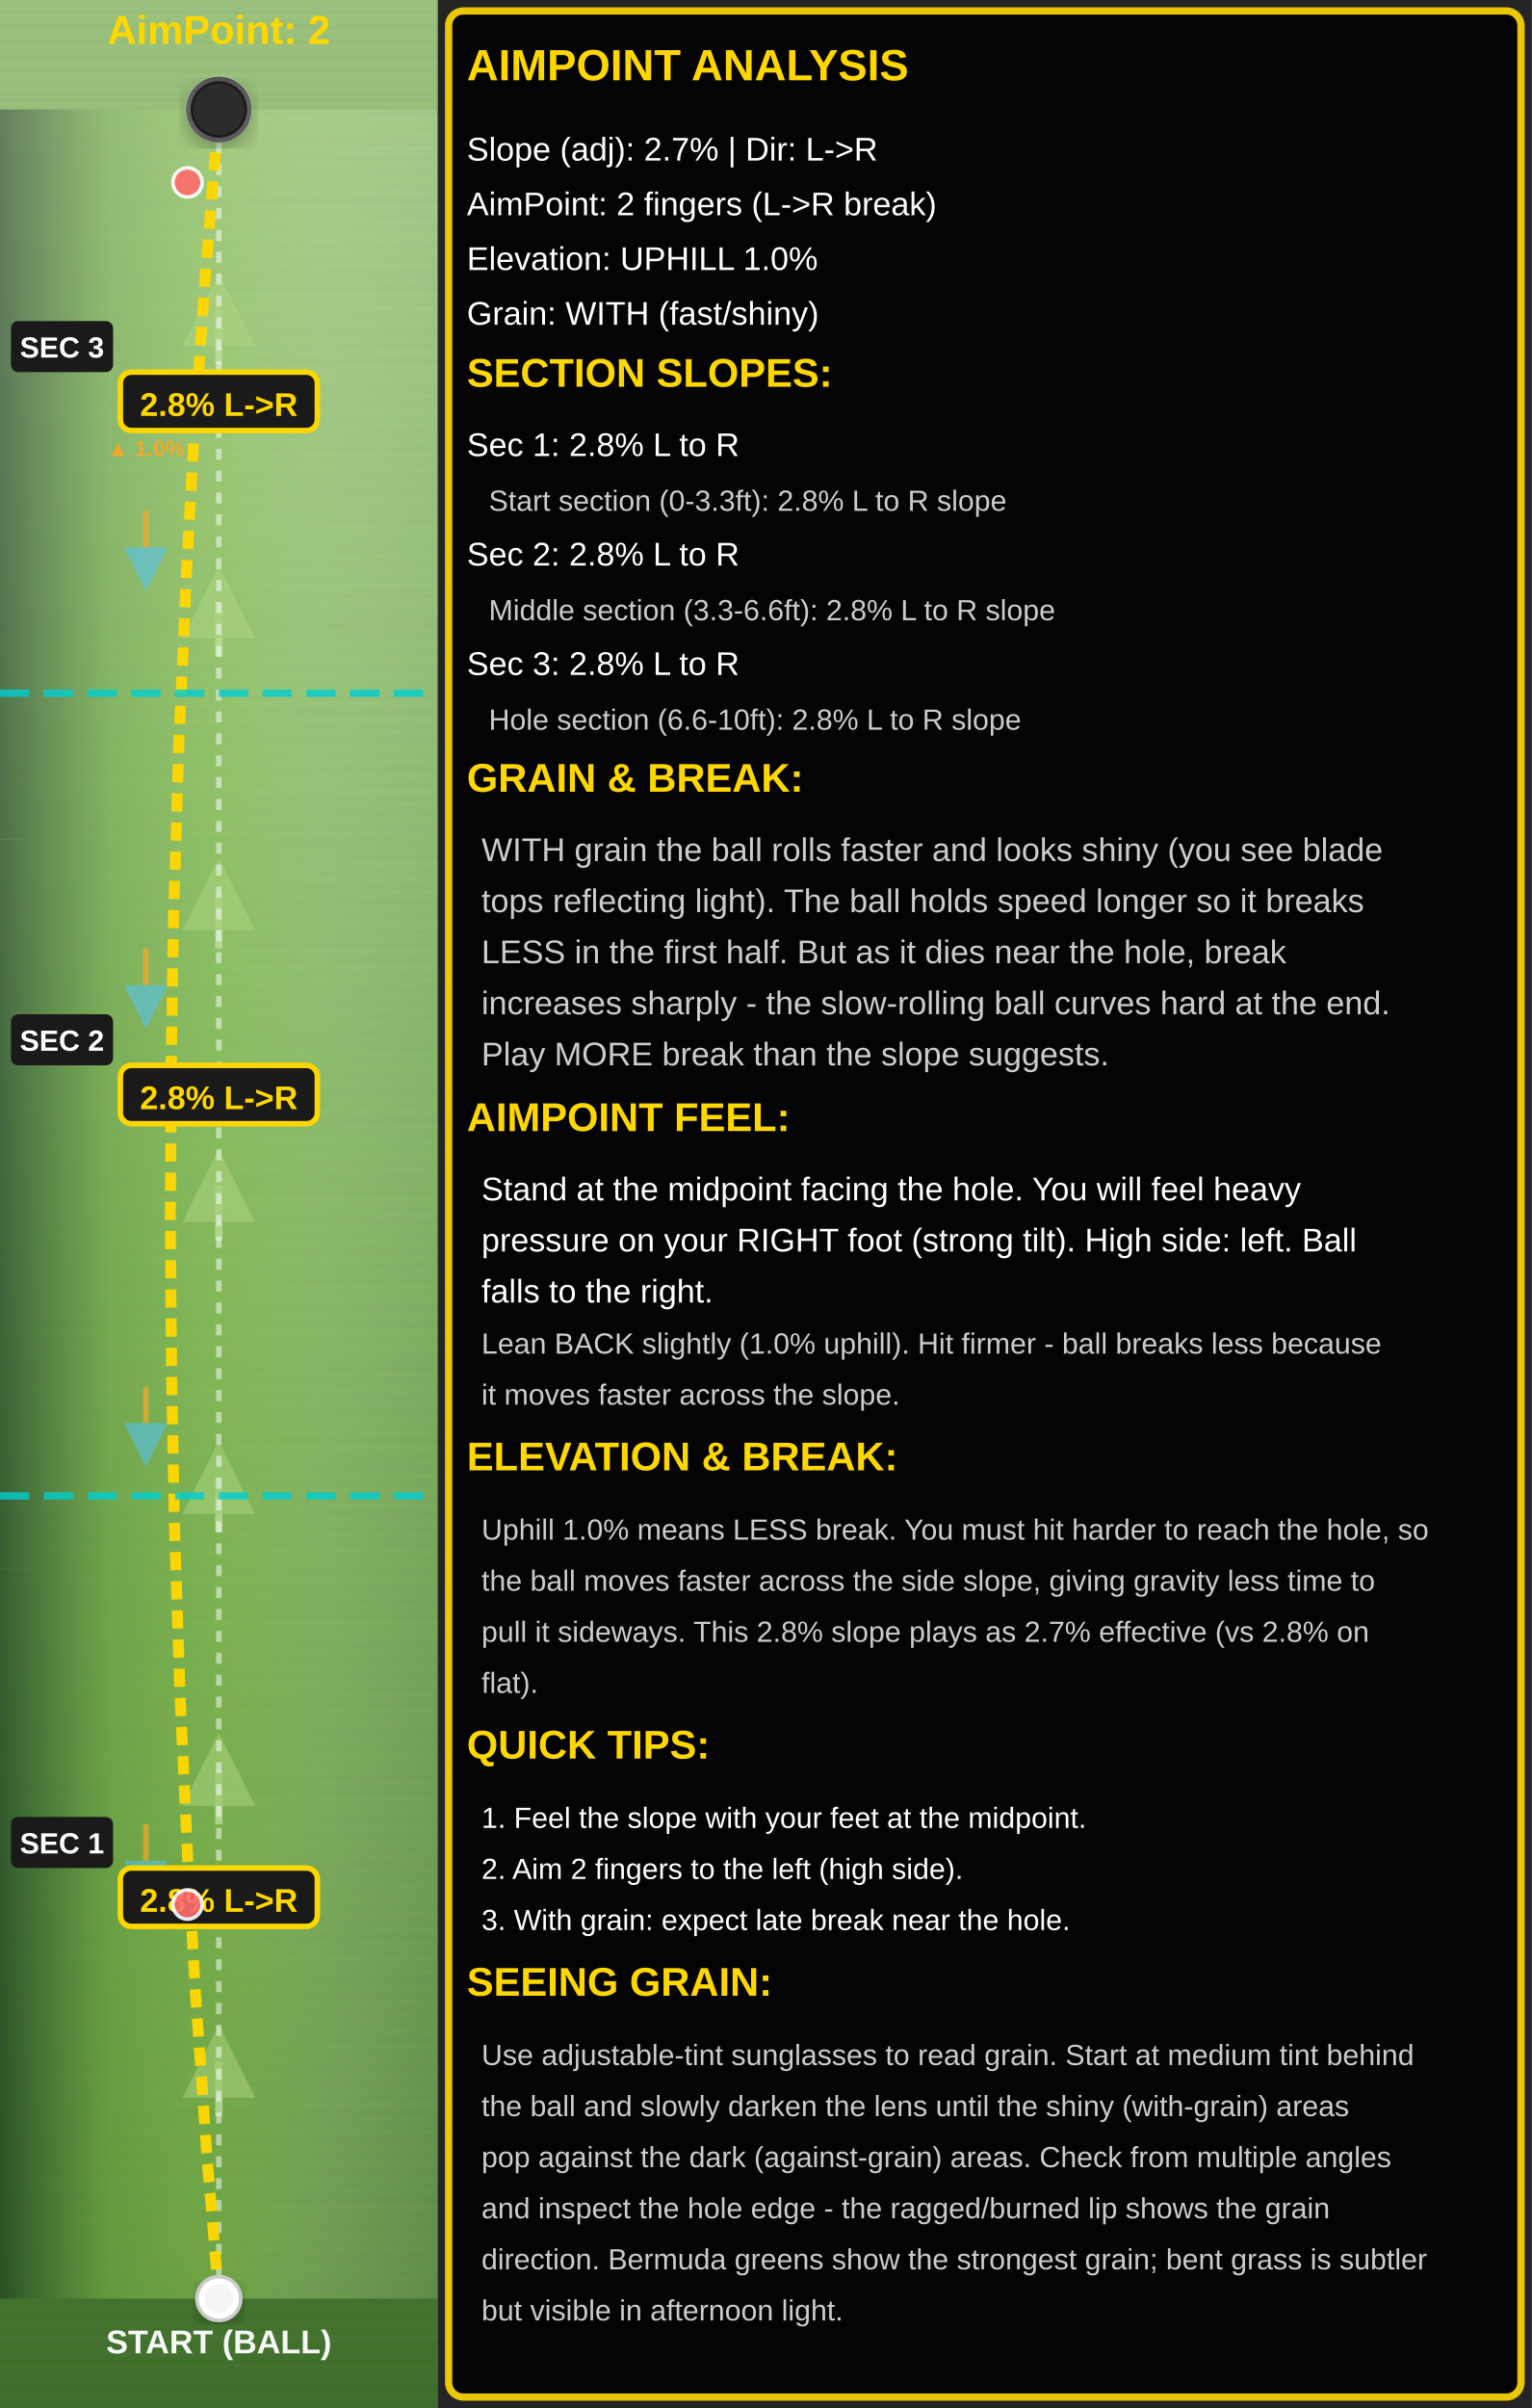
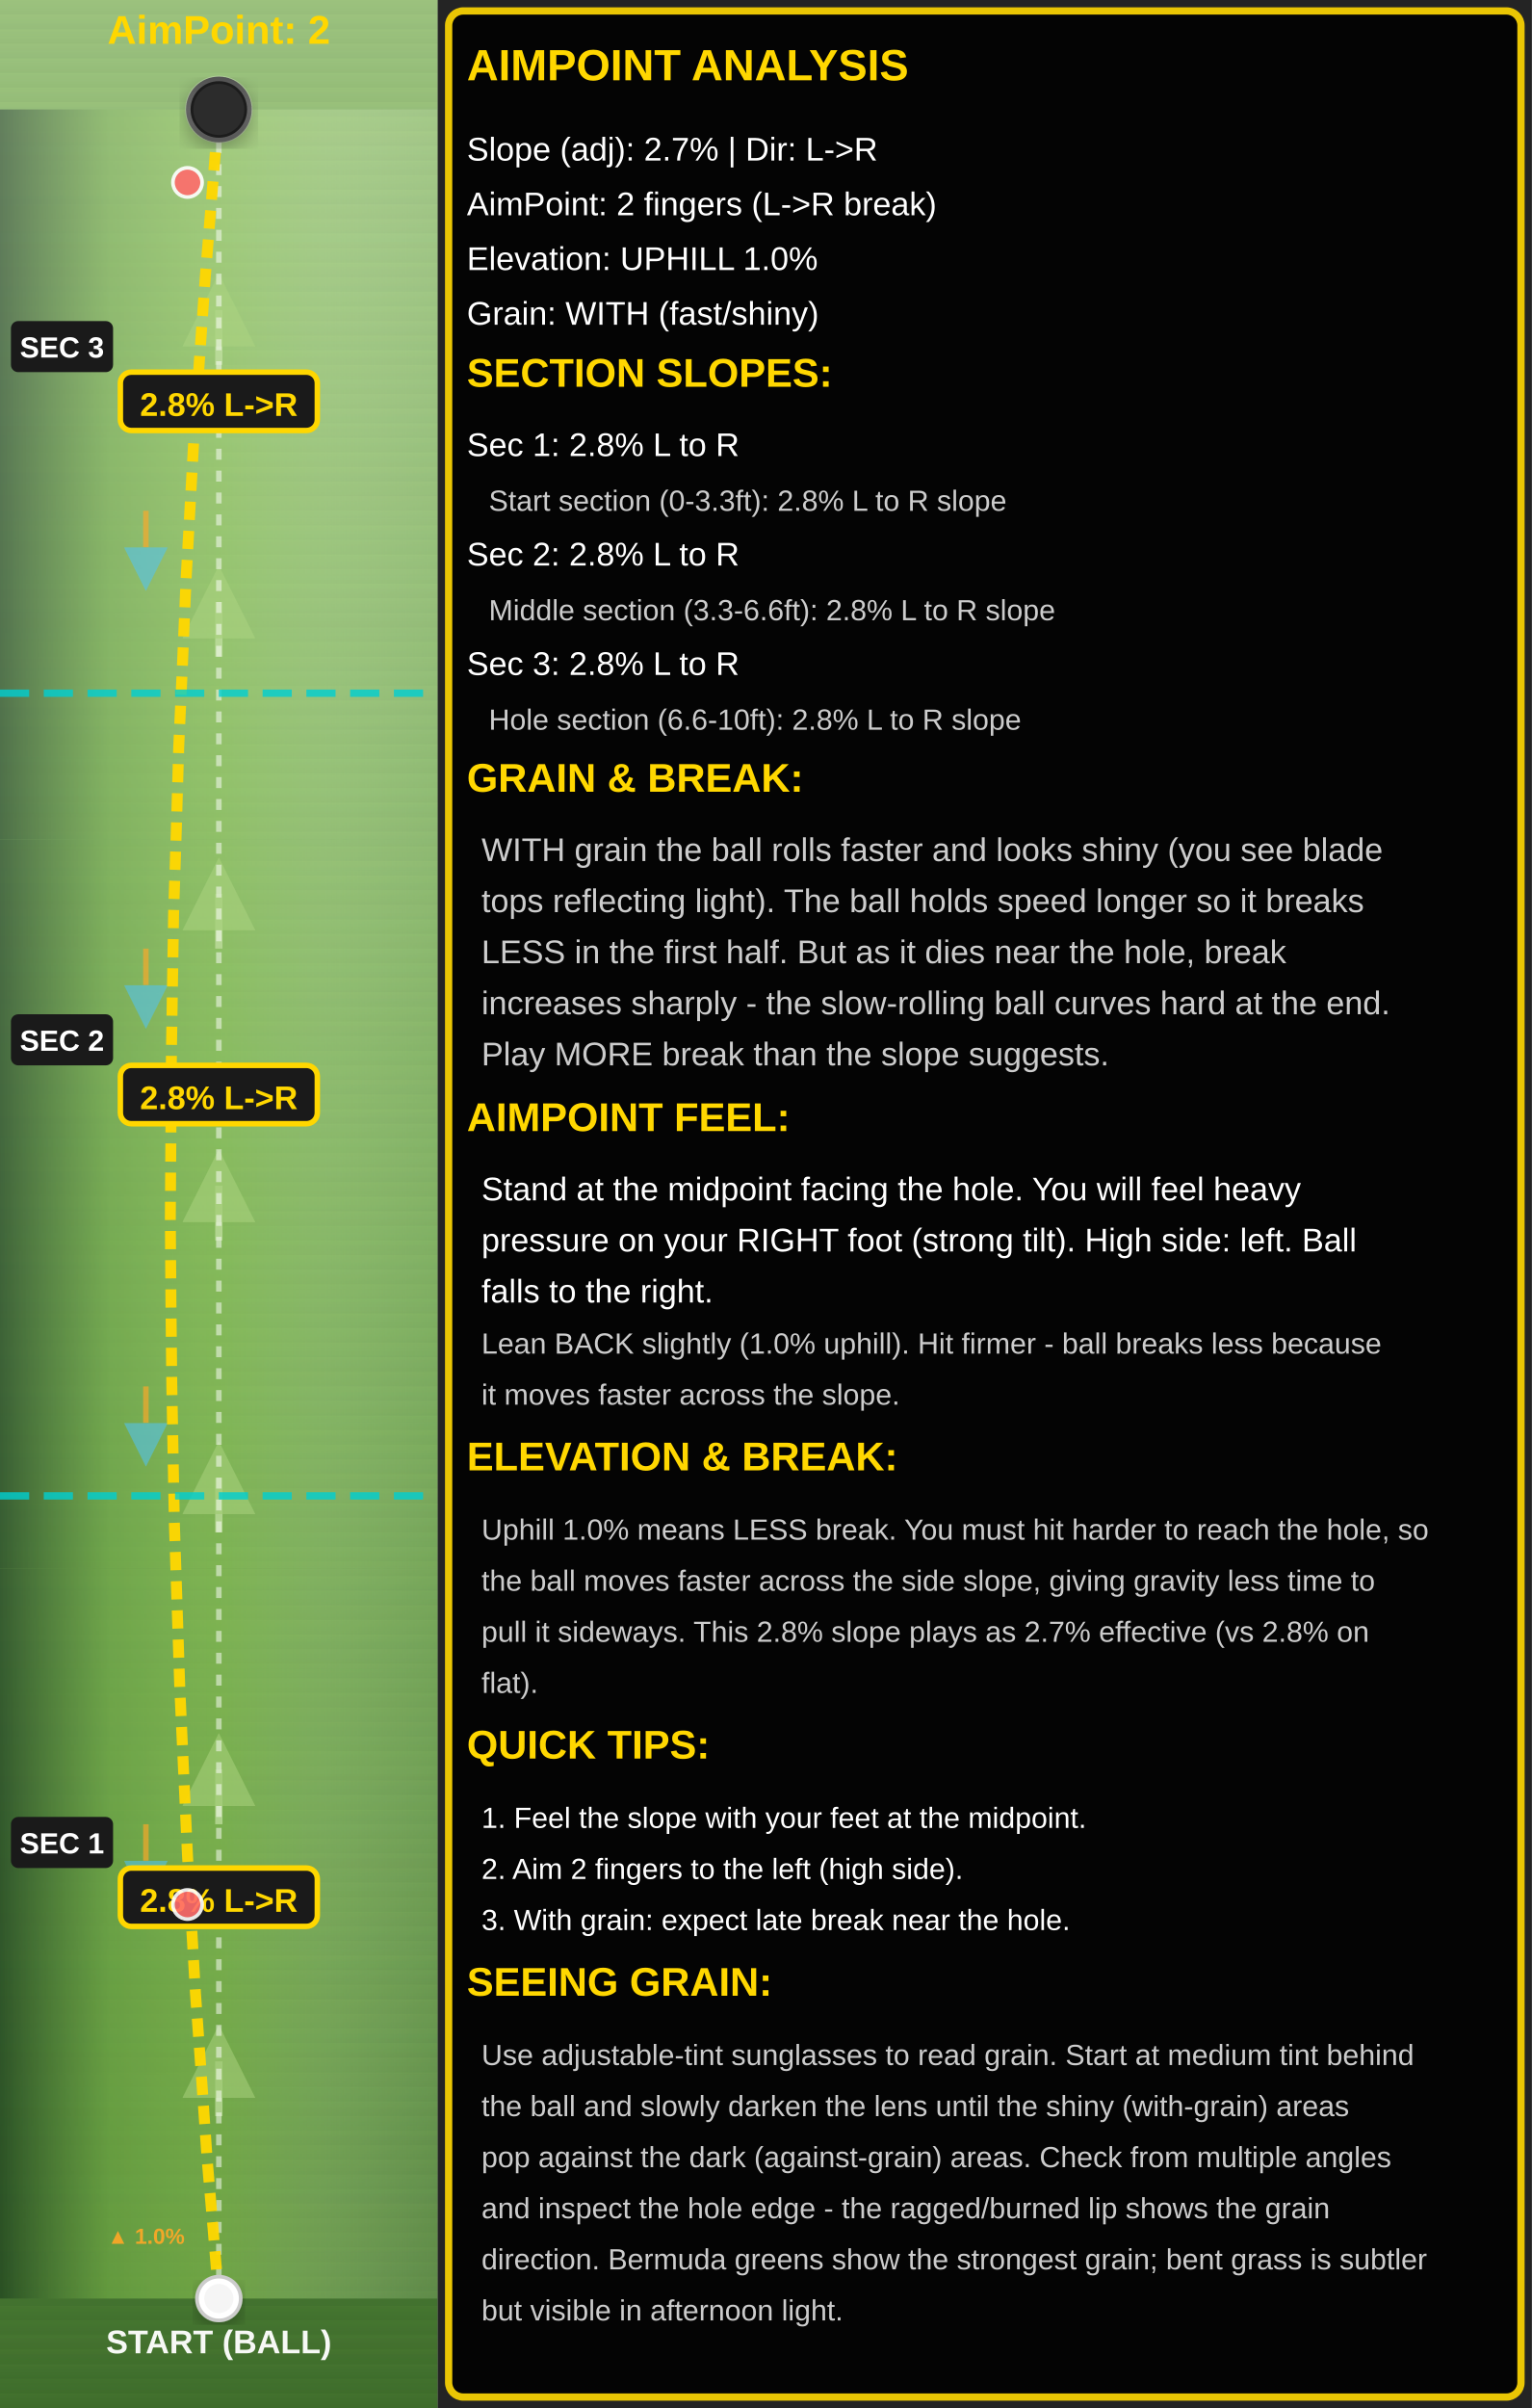
<svg xmlns="http://www.w3.org/2000/svg" width="420" height="660">
  <defs>
    <linearGradient id="baseGreen" x1="0%" y1="0%" x2="0%" y2="100%">
      <stop offset="0%" style="stop-color:#689F38;stop-opacity:1" />
      <stop offset="50%" style="stop-color:#558B2F;stop-opacity:1" />
      <stop offset="100%" style="stop-color:#4A7C27;stop-opacity:1" />
    </linearGradient>
    <linearGradient id="grainGradient" x1="0%" y1="0%" x2="0%" y2="100%">
      <stop offset="0%" style="stop-color:#E8F5E9;stop-opacity:0.6" />
      <stop offset="30%" style="stop-color:#C8E6C9;stop-opacity:0.5" />
      <stop offset="60%" style="stop-color:#A5D6A7;stop-opacity:0.35" />
      <stop offset="100%" style="stop-color:#81C784;stop-opacity:0.2" />
    </linearGradient>
    <linearGradient id="elevationGradient" x1="0%" y1="0%" x2="0%" y2="100%">
      <stop offset="0%" style="stop-color:#AED581;stop-opacity:0.20" />
      <stop offset="50%" style="stop-color:#689F38;stop-opacity:0.43" />
      <stop offset="100%" style="stop-color:#1B3D14;stop-opacity:0.67" />
    </linearGradient>
    <linearGradient id="breakGradientSec1" x1="0%" y1="0%" x2="100%" y2="0%">
      <stop offset="0%" style="stop-color:#1B3D14;stop-opacity:0.972" />
      <stop offset="25%" style="stop-color:#689F38;stop-opacity:0.784" />
      <stop offset="50%" style="stop-color:#8BC34A;stop-opacity:0.597" />
      <stop offset="75%" style="stop-color:#AED581;stop-opacity:0.409" />
      <stop offset="100%" style="stop-color:#C5E1A5;stop-opacity:0.221" />
    </linearGradient>
    <linearGradient id="breakGradientSec2" x1="0%" y1="0%" x2="100%" y2="0%">
      <stop offset="0%" style="stop-color:#1B3D14;stop-opacity:0.972" />
      <stop offset="25%" style="stop-color:#689F38;stop-opacity:0.784" />
      <stop offset="50%" style="stop-color:#8BC34A;stop-opacity:0.597" />
      <stop offset="75%" style="stop-color:#AED581;stop-opacity:0.409" />
      <stop offset="100%" style="stop-color:#C5E1A5;stop-opacity:0.221" />
    </linearGradient>
    <linearGradient id="breakGradientSec3" x1="0%" y1="0%" x2="100%" y2="0%">
      <stop offset="0%" style="stop-color:#1B3D14;stop-opacity:0.972" />
      <stop offset="25%" style="stop-color:#689F38;stop-opacity:0.784" />
      <stop offset="50%" style="stop-color:#8BC34A;stop-opacity:0.597" />
      <stop offset="75%" style="stop-color:#AED581;stop-opacity:0.409" />
      <stop offset="100%" style="stop-color:#C5E1A5;stop-opacity:0.221" />
    </linearGradient>
    <linearGradient id="holeGrainGradient" x1="50%" y1="0%" x2="50%" y2="100%">
      <stop offset="0%" style="stop-color:#FFFFFF;stop-opacity:0.3" />
      <stop offset="50%" style="stop-color:#CCCCCC;stop-opacity:0.5" />
      <stop offset="100%" style="stop-color:#999999;stop-opacity:0.6" />
    </linearGradient>
    <filter id="shadow">
      <feDropShadow dx="0" dy="2" stdDeviation="3" flood-opacity="0.3" />
    </filter>
    <marker id="arrowhead-grain" markerWidth="10" markerHeight="10" refX="5" refY="5" orient="auto">
      <polygon points="0,0 10,5 0,10" fill="#AED581" opacity="0.7" />
    </marker>
    <marker id="arrowhead-elev-up" markerWidth="8" markerHeight="8" refX="4" refY="8" orient="0">
      <polygon points="4,0 8,8 0,8" fill="#FFA726" opacity="0.85" />
    </marker>
    <marker id="arrowhead-elev-down" markerWidth="8" markerHeight="8" refX="4" refY="0" orient="0">
      <polygon points="0,0 8,0 4,8" fill="#4FC3F7" opacity="0.85" />
    </marker>
    <pattern id="grassTexture" x="0" y="0" width="4" height="4" patternUnits="userSpaceOnUse">
      <rect width="4" height="4" fill="url(#baseGreen)" opacity="0.95" />
      <line x1="0" y1="2" x2="4" y2="2" stroke="#5A9B3F" stroke-width="0.5" opacity="0.3" />
    </pattern>
  </defs>
  <rect width="120" height="660" fill="url(#baseGreen)" />
  <rect width="120" height="660" fill="url(#grassTexture)" opacity="0.3" />
  <rect width="120" height="660" fill="url(#elevationGradient)" opacity="0.7" />
  <rect x="0" y="430.0" width="120" height="200.0" fill="url(#breakGradientSec1)" opacity="1.0" />
  <rect x="0" y="230.0" width="120" height="200.0" fill="url(#breakGradientSec2)" opacity="1.0" />
  <rect x="0" y="30" width="120" height="200.0" fill="url(#breakGradientSec3)" opacity="1.0" />
  <rect width="120" height="660" fill="url(#grainGradient)" opacity="0.6" />
  <line x1="60.0" y1="100" x2="60.0" y2="85" stroke="#C5E1A5" stroke-width="2" opacity="0.7" marker-end="url(#arrowhead-grain)" />
  <line x1="60.0" y1="180" x2="60.0" y2="165" stroke="#C5E1A5" stroke-width="2" opacity="0.7" marker-end="url(#arrowhead-grain)" />
  <line x1="60.0" y1="260" x2="60.0" y2="245" stroke="#C5E1A5" stroke-width="2" opacity="0.7" marker-end="url(#arrowhead-grain)" />
  <line x1="60.0" y1="340" x2="60.0" y2="325" stroke="#C5E1A5" stroke-width="2" opacity="0.7" marker-end="url(#arrowhead-grain)" />
  <line x1="60.0" y1="420" x2="60.0" y2="405" stroke="#C5E1A5" stroke-width="2" opacity="0.7" marker-end="url(#arrowhead-grain)" />
  <line x1="60.0" y1="500" x2="60.0" y2="485" stroke="#C5E1A5" stroke-width="2" opacity="0.7" marker-end="url(#arrowhead-grain)" />
  <line x1="60.0" y1="580" x2="60.0" y2="565" stroke="#C5E1A5" stroke-width="2" opacity="0.7" marker-end="url(#arrowhead-grain)" />
  <line x1="40.0" y1="140" x2="40.0" y2="150" stroke="#FFA726" stroke-width="1.5" opacity="0.65" marker-end="url(#arrowhead-elev-down)" />
  <line x1="40.0" y1="260" x2="40.0" y2="270" stroke="#FFA726" stroke-width="1.5" opacity="0.65" marker-end="url(#arrowhead-elev-down)" />
  <line x1="40.0" y1="380" x2="40.0" y2="390" stroke="#FFA726" stroke-width="1.5" opacity="0.65" marker-end="url(#arrowhead-elev-down)" />
  <line x1="40.0" y1="500" x2="40.0" y2="510" stroke="#FFA726" stroke-width="1.5" opacity="0.65" marker-end="url(#arrowhead-elev-down)" />
-   <text x="40.0" y="125" font-family="Arial, sans-serif" font-size="6" fill="#FFA726" text-anchor="middle" font-weight="bold" opacity="0.9">▲ 1.0%</text>
+   <text x="40.0" y="615" font-family="Arial, sans-serif" font-size="6" fill="#FFA726" text-anchor="middle" font-weight="bold" opacity="0.9">▲ 1.0%</text>
  <line x1="60.0" y1="630" x2="60.0" y2="30.0" stroke="#FFFFFF" stroke-width="1.5" stroke-dasharray="3,3" opacity="0.5" />
  <path d="M 60.0 630.0 C 59.0 617.5, 57.9 604.6, 56.8 592.0 C 55.8 577.0, 54.7 561.5, 53.6 546.5 C 52.9 533.9, 52.1 521.0, 51.4 508.5 C 50.7 493.4, 50.0 477.9, 49.3 462.9 C 48.8 447.9, 48.3 432.4, 47.8 417.3 C 47.6 404.8, 47.3 391.9, 47.1 379.4 C 46.9 364.3, 46.8 348.8, 46.7 333.8 C 46.8 318.8, 46.9 303.3, 47.0 288.2 C 47.2 275.7, 47.4 262.8, 47.6 250.3 C 48.1 235.2, 48.6 219.7, 49.0 204.7 C 49.7 189.6, 50.4 174.2, 51.0 159.1 C 51.7 146.6, 52.4 133.7, 53.1 121.1 C 54.2 106.1, 55.2 90.6, 56.3 75.6 C 57.5 60.5, 58.8 45.0, 60.0 30.0" stroke="#FFD700" stroke-width="3" fill="none" stroke-dasharray="5,3" opacity="0.95" />
  <line x1="0" y1="410.0" x2="120" y2="410.0" stroke="#00CED1" stroke-width="2" opacity="0.8" stroke-dasharray="8,4" />
  <line x1="0" y1="190.0" x2="120" y2="190.0" stroke="#00CED1" stroke-width="2" opacity="0.8" stroke-dasharray="8,4" />
  <rect x="3" y="498.0" width="28" height="14" fill="#1A1A1A" rx="2" />
  <text x="17" y="508.0" font-family="Arial, sans-serif" font-size="8" fill="#FFFFFF" text-anchor="middle" font-weight="bold">SEC 1</text>
  <rect x="33.0" y="512.0" width="54" height="16" fill="#1A1A1A" rx="3" stroke="#FFD700" stroke-width="1.5" />
  <text x="60.0" y="524.0" font-family="Arial, sans-serif" font-size="9" fill="#FFD700" text-anchor="middle" font-weight="bold">2.8% L-&gt;R</text>
  <rect x="3" y="278.0" width="28" height="14" fill="#1A1A1A" rx="2" />
  <text x="17" y="288.0" font-family="Arial, sans-serif" font-size="8" fill="#FFFFFF" text-anchor="middle" font-weight="bold">SEC 2</text>
  <rect x="33.0" y="292.0" width="54" height="16" fill="#1A1A1A" rx="3" stroke="#FFD700" stroke-width="1.5" />
  <text x="60.0" y="304.0" font-family="Arial, sans-serif" font-size="9" fill="#FFD700" text-anchor="middle" font-weight="bold">2.8% L-&gt;R</text>
  <rect x="3" y="88.0" width="28" height="14" fill="#1A1A1A" rx="2" />
  <text x="17" y="98.0" font-family="Arial, sans-serif" font-size="8" fill="#FFFFFF" text-anchor="middle" font-weight="bold">SEC 3</text>
  <rect x="33.0" y="102.0" width="54" height="16" fill="#1A1A1A" rx="3" stroke="#FFD700" stroke-width="1.5" />
  <text x="60.0" y="114.0" font-family="Arial, sans-serif" font-size="9" fill="#FFD700" text-anchor="middle" font-weight="bold">2.8% L-&gt;R</text>
  <circle cx="51.408" cy="522" r="4" fill="#FF6B6B" opacity="0.9" stroke="#FFFFFF" stroke-width="1" />
  <circle cx="51.408" cy="50" r="4" fill="#FF6B6B" opacity="0.9" stroke="#FFFFFF" stroke-width="1" />
  <text x="60.0" y="12" font-family="Arial, sans-serif" font-size="11" fill="#FFD700" text-anchor="middle" font-weight="bold">AimPoint: 2</text>
  <circle cx="60.0" cy="30.0" r="9" fill="#1A1A1A" filter="url(#shadow)" />
  <circle cx="60.0" cy="30.0" r="7" fill="#2C2C2C" />
  <circle cx="60.0" cy="30.0" r="8.5" fill="none" stroke="url(#holeGrainGradient)" stroke-width="1.5" opacity="0.8" />
  <circle cx="60.0" cy="630" r="6" fill="#FFFFFF" stroke="#CCCCCC" stroke-width="1" filter="url(#shadow)" />
  <circle cx="60.0" cy="630" r="4" fill="#F5F5F5" />
  <text x="60.0" y="645" font-family="Arial, sans-serif" font-size="9" fill="#FFFFFF" text-anchor="middle" font-weight="bold" opacity="0.95">START (BALL)</text>
  <rect x="120" y="0" width="300" height="660" fill="#1A1A1A" opacity="0.95" />
  <rect x="123" y="3" width="294" height="654" fill="#000000" opacity="0.9" rx="4" stroke="#FFD700" stroke-width="2" />
  <text x="128" y="22" font-family="Arial, sans-serif" font-size="12" fill="#FFD700" font-weight="bold">AIMPOINT ANALYSIS</text>
  <text x="128" y="44" font-family="Arial, sans-serif" font-size="9" fill="#FFFFFF">Slope (adj): 2.7%  |  Dir: L-&gt;R</text>
  <text x="128" y="59" font-family="Arial, sans-serif" font-size="9" fill="#FFFFFF">AimPoint: 2 fingers (L-&gt;R break)</text>
  <text x="128" y="74" font-family="Arial, sans-serif" font-size="9" fill="#FFFFFF">Elevation: UPHILL 1.0%</text>
  <text x="128" y="89" font-family="Arial, sans-serif" font-size="9" fill="#FFFFFF">Grain: WITH (fast/shiny)</text>
  <text x="128" y="106" font-family="Arial, sans-serif" font-size="11" fill="#FFD700" font-weight="bold">SECTION SLOPES:</text>
  <text x="128" y="125" font-family="Arial, sans-serif" font-size="9" fill="#FFFFFF">Sec 1: 2.8% L to R</text>
  <text x="134" y="140" font-family="Arial, sans-serif" font-size="8" fill="#CCCCCC">Start section (0-3.3ft): 2.8% L to R slope</text>
  <text x="128" y="155" font-family="Arial, sans-serif" font-size="9" fill="#FFFFFF">Sec 2: 2.8% L to R</text>
  <text x="134" y="170" font-family="Arial, sans-serif" font-size="8" fill="#CCCCCC">Middle section (3.3-6.6ft): 2.8% L to R slope</text>
  <text x="128" y="185" font-family="Arial, sans-serif" font-size="9" fill="#FFFFFF">Sec 3: 2.8% L to R</text>
  <text x="134" y="200" font-family="Arial, sans-serif" font-size="8" fill="#CCCCCC">Hole section (6.6-10ft): 2.8% L to R slope</text>
  <text x="128" y="217" font-family="Arial, sans-serif" font-size="11" fill="#FFD700" font-weight="bold">GRAIN &amp; BREAK:</text>
  <text x="132" y="236" font-family="Arial, sans-serif" font-size="9" fill="#CCCCCC">WITH grain the ball rolls faster and looks shiny (you see blade</text>
  <text x="132" y="250" font-family="Arial, sans-serif" font-size="9" fill="#CCCCCC">tops reflecting light). The ball holds speed longer so it breaks</text>
  <text x="132" y="264" font-family="Arial, sans-serif" font-size="9" fill="#CCCCCC">LESS in the first half. But as it dies near the hole, break</text>
  <text x="132" y="278" font-family="Arial, sans-serif" font-size="9" fill="#CCCCCC">increases sharply - the slow-rolling ball curves hard at the end.</text>
  <text x="132" y="292" font-family="Arial, sans-serif" font-size="9" fill="#CCCCCC">Play MORE break than the slope suggests.</text>
  <text x="128" y="310" font-family="Arial, sans-serif" font-size="11" fill="#FFD700" font-weight="bold">AIMPOINT FEEL:</text>
  <text x="132" y="329" font-family="Arial, sans-serif" font-size="9" fill="#FFFFFF">Stand at the midpoint facing the hole. You will feel heavy</text>
  <text x="132" y="343" font-family="Arial, sans-serif" font-size="9" fill="#FFFFFF">pressure on your RIGHT foot (strong tilt). High side: left. Ball</text>
  <text x="132" y="357" font-family="Arial, sans-serif" font-size="9" fill="#FFFFFF">falls to the right.</text>
  <text x="132" y="371" font-family="Arial, sans-serif" font-size="8" fill="#CCCCCC">Lean BACK slightly (1.0% uphill). Hit firmer - ball breaks less because</text>
  <text x="132" y="385" font-family="Arial, sans-serif" font-size="8" fill="#CCCCCC">it moves faster across the slope.</text>
  <text x="128" y="403" font-family="Arial, sans-serif" font-size="11" fill="#FFD700" font-weight="bold">ELEVATION &amp; BREAK:</text>
  <text x="132" y="422" font-family="Arial, sans-serif" font-size="8" fill="#CCCCCC">Uphill 1.0% means LESS break. You must hit harder to reach the hole, so</text>
  <text x="132" y="436" font-family="Arial, sans-serif" font-size="8" fill="#CCCCCC">the ball moves faster across the side slope, giving gravity less time to</text>
  <text x="132" y="450" font-family="Arial, sans-serif" font-size="8" fill="#CCCCCC">pull it sideways. This 2.8% slope plays as 2.7% effective (vs 2.8% on</text>
  <text x="132" y="464" font-family="Arial, sans-serif" font-size="8" fill="#CCCCCC">flat).</text>
  <text x="128" y="482" font-family="Arial, sans-serif" font-size="11" fill="#FFD700" font-weight="bold">QUICK TIPS:</text>
  <text x="132" y="501" font-family="Arial, sans-serif" font-size="8" fill="#FFFFFF">1. Feel the slope with your feet at the midpoint.</text>
  <text x="132" y="515" font-family="Arial, sans-serif" font-size="8" fill="#FFFFFF">2. Aim 2 fingers to the left (high side).</text>
  <text x="132" y="529" font-family="Arial, sans-serif" font-size="8" fill="#FFFFFF">3. With grain: expect late break near the hole.</text>
  <text x="128" y="547" font-family="Arial, sans-serif" font-size="11" fill="#FFD700" font-weight="bold">SEEING GRAIN:</text>
  <text x="132" y="566" font-family="Arial, sans-serif" font-size="8" fill="#CCCCCC">Use adjustable-tint sunglasses to read grain. Start at medium tint behind</text>
  <text x="132" y="580" font-family="Arial, sans-serif" font-size="8" fill="#CCCCCC">the ball and slowly darken the lens until the shiny (with-grain) areas</text>
  <text x="132" y="594" font-family="Arial, sans-serif" font-size="8" fill="#CCCCCC">pop against the dark (against-grain) areas. Check from multiple angles</text>
  <text x="132" y="608" font-family="Arial, sans-serif" font-size="8" fill="#CCCCCC">and inspect the hole edge - the ragged/burned lip shows the grain</text>
  <text x="132" y="622" font-family="Arial, sans-serif" font-size="8" fill="#CCCCCC">direction. Bermuda greens show the strongest grain; bent grass is subtler</text>
  <text x="132" y="636" font-family="Arial, sans-serif" font-size="8" fill="#CCCCCC">but visible in afternoon light.</text>
</svg>
